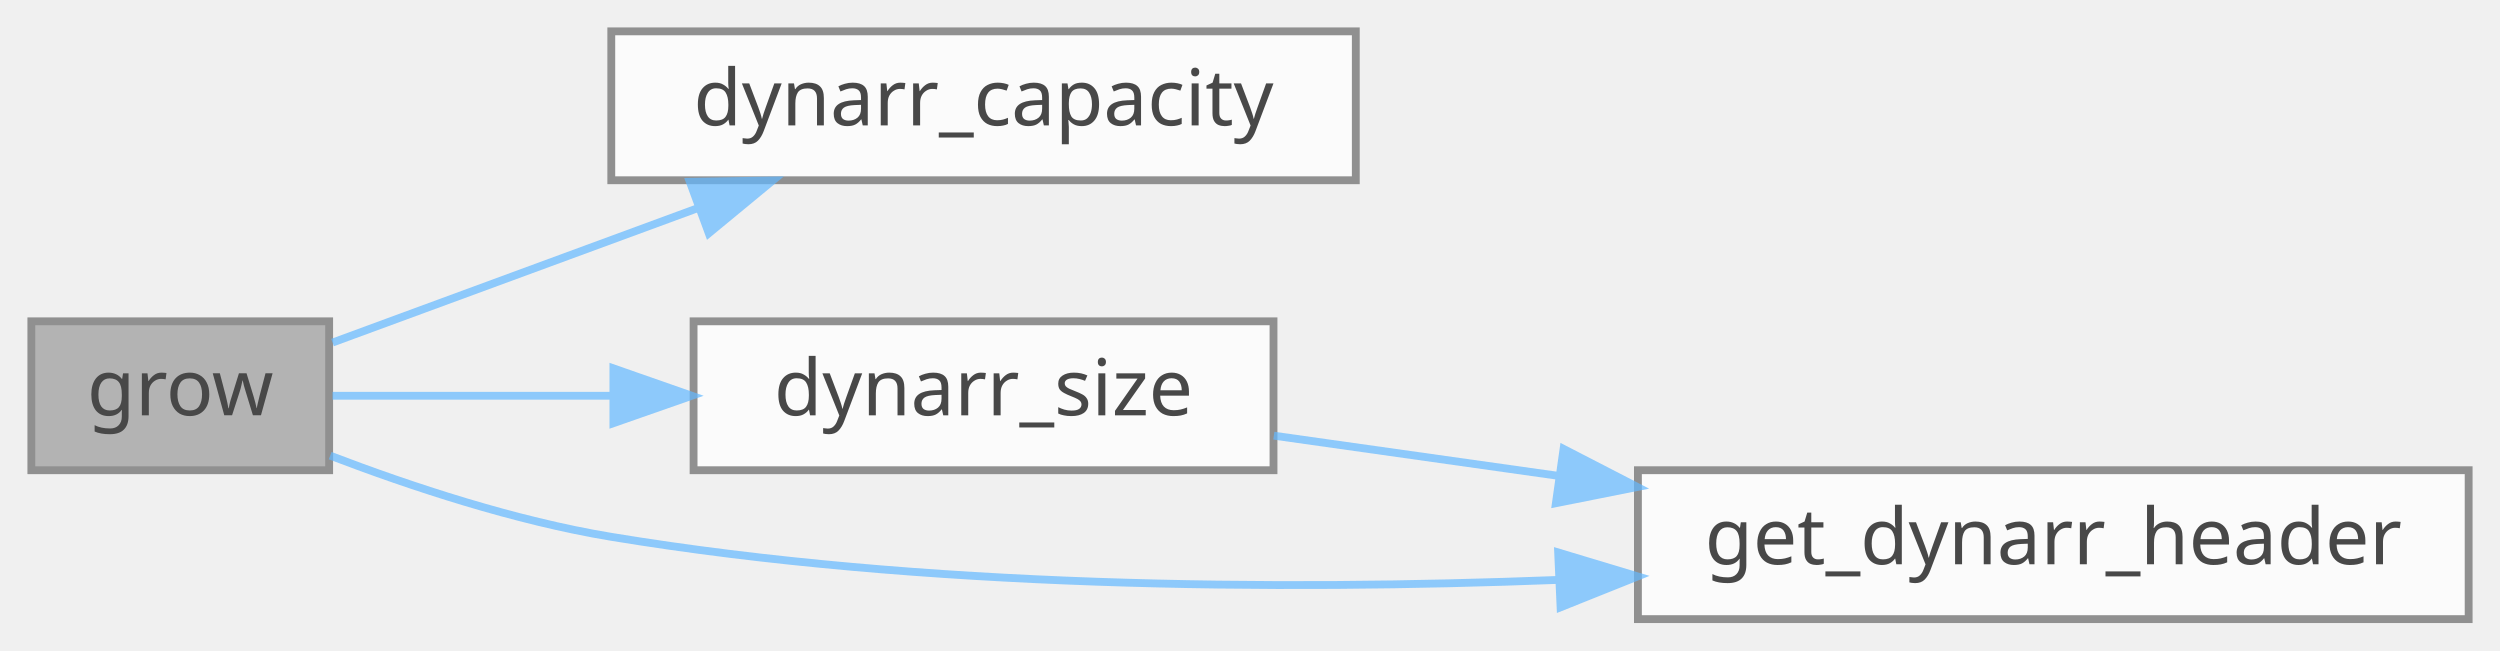
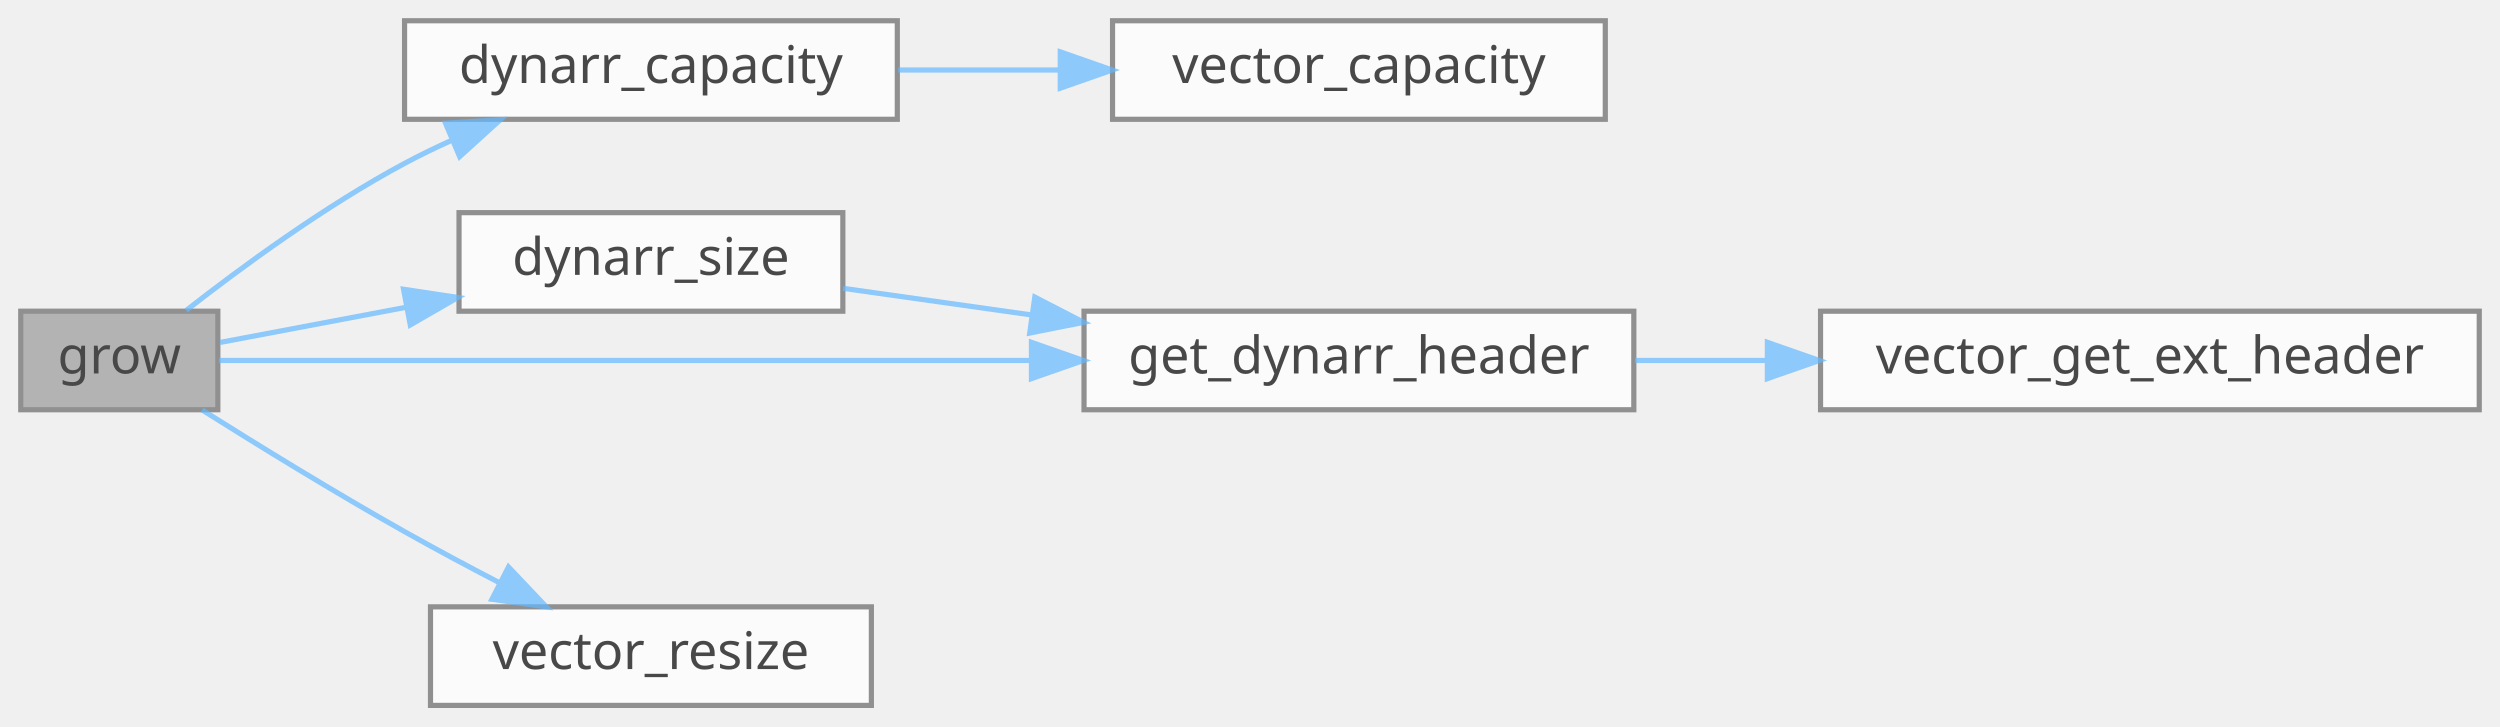
- <svg xmlns="http://www.w3.org/2000/svg" xmlns:xlink="http://www.w3.org/1999/xlink" width="319pt" height="83pt" viewBox="0.00 0.00 319.00 83.00">
+ <svg xmlns="http://www.w3.org/2000/svg" xmlns:xlink="http://www.w3.org/1999/xlink" width="482pt" height="140pt" viewBox="0.00 0.00 482.00 140.00">
  <svg id="main" version="1.1" xml:space="preserve">
    <style type="text/css">
.node, .edge {opacity: 0.7;}
.node.selected, .edge.selected {opacity: 1;}
.edge:hover path { stroke: red; }
.edge:hover polygon { stroke: red; fill: red; }
</style>
    <svg id="graph" class="graph">
-       <g id="graph0" class="graph" transform="scale(1 1) rotate(0) translate(4 79)">
+       <g id="graph0" class="graph" transform="scale(1 1) rotate(0) translate(4 136)">
        <g id="Node000001" class="node">
          <g id="a_Node000001">
            <a xlink:title=" ">
-               <polygon fill="#999999" stroke="#666666" points="38,-38 0,-38 0,-19 38,-19 38,-38" />
-               <text text-anchor="middle" x="19" y="-26" font-family="Mononoki" font-size="10.00">grow</text>
+               <polygon fill="#999999" stroke="#666666" points="38,-76 0,-76 0,-57 38,-57 38,-76" />
+               <text text-anchor="middle" x="19" y="-64" font-family="Mononoki" font-size="10.00">grow</text>
            </a>
          </g>
        </g>
        <g id="Node000002" class="node">
          <g id="a_Node000002">
            <a xlink:href="group__Dynarr__API.html#ga3ff11107726213a640d814b63cb123b2" target="_top" xlink:title=" ">
-               <polygon fill="white" stroke="#666666" points="169,-75 74,-75 74,-56 169,-56 169,-75" />
-               <text text-anchor="middle" x="121.5" y="-63" font-family="Mononoki" font-size="10.00">dynarr_capacity</text>
+               <polygon fill="white" stroke="#666666" points="169,-132 74,-132 74,-113 169,-113 169,-132" />
+               <text text-anchor="middle" x="121.5" y="-120" font-family="Mononoki" font-size="10.00">dynarr_capacity</text>
            </a>
          </g>
        </g>
        <g id="edge1_Node000001_Node000002" class="edge">
          <g id="a_edge1_Node000001_Node000002">
            <a xlink:title=" ">
-               <path fill="none" stroke="#63b8ff" d="M38.43,-35.29C51.48,-40.09 69.39,-46.68 85.14,-52.48" />
-               <polygon fill="#63b8ff" stroke="#63b8ff" points="84.02,-55.8 94.61,-55.97 86.44,-49.23 84.02,-55.8" />
+               <path fill="none" stroke="#63b8ff" d="M31.89,-76.15C42.48,-84.42 58.64,-96.28 74,-104.5 76.9,-106.05 79.96,-107.54 83.08,-108.95" />
+               <polygon fill="#63b8ff" stroke="#63b8ff" points="81.89,-112.25 92.47,-112.92 84.62,-105.8 81.89,-112.25" />
+             </a>
+           </g>
+         </g>
+         <g id="Node000004" class="node">
+           <g id="a_Node000004">
+             <a xlink:href="group__Dynarr__API.html#gaf5c43e2644d185b9b01065af34ed6e29" target="_top" xlink:title=" ">
+               <polygon fill="white" stroke="#666666" points="158.5,-95 84.5,-95 84.5,-76 158.5,-76 158.5,-95" />
+               <text text-anchor="middle" x="121.5" y="-83" font-family="Mononoki" font-size="10.00">dynarr_size</text>
+             </a>
+           </g>
+         </g>
+         <g id="edge3_Node000001_Node000004" class="edge">
+           <g id="a_edge3_Node000001_Node000004">
+             <a xlink:title=" ">
+               <path fill="none" stroke="#63b8ff" d="M38.43,-69.98C48.54,-71.9 61.56,-74.36 74.24,-76.75" />
+               <polygon fill="#63b8ff" stroke="#63b8ff" points="73.8,-80.23 84.27,-78.65 75.1,-73.35 73.8,-80.23" />
+             </a>
+           </g>
+         </g>
+         <g id="Node000005" class="node">
+           <g id="a_Node000005">
+             <a xlink:href="dynarr_8c.html#a73f42f3f25cd0920d8039d63ea31be07" target="_top" xlink:title=" ">
+               <polygon fill="white" stroke="#666666" points="311,-76 205,-76 205,-57 311,-57 311,-76" />
+               <text text-anchor="middle" x="258" y="-64" font-family="Mononoki" font-size="10.00">get_dynarr_header</text>
+             </a>
+           </g>
+         </g>
+         <g id="edge6_Node000001_Node000005" class="edge">
+           <g id="a_edge6_Node000001_Node000005">
+             <a xlink:title=" ">
+               <path fill="none" stroke="#63b8ff" d="M38.2,-66.5C71.23,-66.5 142.43,-66.5 194.68,-66.5" />
+               <polygon fill="#63b8ff" stroke="#63b8ff" points="194.86,-70 204.86,-66.5 194.86,-63 194.86,-70" />
+             </a>
+           </g>
+         </g>
+         <g id="Node000007" class="node">
+           <g id="a_Node000007">
+             <a target="_parent" xlink:href="https://evjeesm.github.io/vector/group__Vector__API.html#ga6e5077303af4dfe720af5a0608553922" xlink:title=" ">
+               <polygon fill="white" stroke="#666666" points="164,-19 79,-19 79,0 164,0 164,-19" />
+               <text text-anchor="middle" x="121.5" y="-7" font-family="Mononoki" font-size="10.00">vector_resize</text>
+             </a>
+           </g>
+         </g>
+         <g id="edge7_Node000001_Node000007" class="edge">
+           <g id="a_edge7_Node000001_Node000007">
+             <a xlink:title=" ">
+               <path fill="none" stroke="#63b8ff" d="M34.96,-56.96C45.7,-50.2 60.59,-41.04 74,-33.5 79.82,-30.23 86.13,-26.85 92.17,-23.71" />
+               <polygon fill="#63b8ff" stroke="#63b8ff" points="94.04,-26.69 101.33,-19 90.84,-20.46 94.04,-26.69" />
            </a>
          </g>
        </g>
        <g id="Node000003" class="node">
          <g id="a_Node000003">
-             <a xlink:href="group__Dynarr__API.html#gaf5c43e2644d185b9b01065af34ed6e29" target="_top" xlink:title=" ">
-               <polygon fill="white" stroke="#666666" points="158.5,-38 84.5,-38 84.5,-19 158.5,-19 158.5,-38" />
-               <text text-anchor="middle" x="121.5" y="-26" font-family="Mononoki" font-size="10.00">dynarr_size</text>
+             <a target="_parent" xlink:href="https://evjeesm.github.io/vector/group__Vector__API.html#gab24bd801f91d4ae1ac79b54430b0409f" xlink:title=" ">
+               <polygon fill="white" stroke="#666666" points="305.5,-132 210.5,-132 210.5,-113 305.5,-113 305.5,-132" />
+               <text text-anchor="middle" x="258" y="-120" font-family="Mononoki" font-size="10.00">vector_capacity</text>
            </a>
          </g>
        </g>
-         <g id="edge2_Node000001_Node000003" class="edge">
-           <g id="a_edge2_Node000001_Node000003">
+         <g id="edge2_Node000002_Node000003" class="edge">
+           <g id="a_edge2_Node000002_Node000003">
            <a xlink:title=" ">
-               <path fill="none" stroke="#63b8ff" d="M38.43,-28.5C48.54,-28.5 61.56,-28.5 74.24,-28.5" />
-               <polygon fill="#63b8ff" stroke="#63b8ff" points="74.27,-32 84.27,-28.5 74.27,-25 74.27,-32" />
+               <path fill="none" stroke="#63b8ff" d="M169.16,-122.5C179.18,-122.5 189.87,-122.5 200.22,-122.5" />
+               <polygon fill="#63b8ff" stroke="#63b8ff" points="200.42,-126 210.42,-122.5 200.42,-119 200.42,-126" />
            </a>
          </g>
        </g>
-         <g id="Node000004" class="node">
-           <g id="a_Node000004">
-             <a xlink:href="dynarr_8c.html#a73f42f3f25cd0920d8039d63ea31be07" target="_top" xlink:title=" ">
-               <polygon fill="white" stroke="#666666" points="311,-19 205,-19 205,0 311,0 311,-19" />
-               <text text-anchor="middle" x="258" y="-7" font-family="Mononoki" font-size="10.00">get_dynarr_header</text>
+         <g id="edge4_Node000004_Node000005" class="edge">
+           <g id="a_edge4_Node000004_Node000005">
+             <a xlink:title=" ">
+               <path fill="none" stroke="#63b8ff" d="M158.54,-80.41C169.78,-78.82 182.51,-77.02 195,-75.26" />
+               <polygon fill="#63b8ff" stroke="#63b8ff" points="195.51,-78.72 204.93,-73.86 194.53,-71.79 195.51,-78.72" />
            </a>
          </g>
        </g>
-         <g id="edge4_Node000001_Node000004" class="edge">
-           <g id="a_edge4_Node000001_Node000004">
-             <a xlink:title=" ">
-               <path fill="none" stroke="#63b8ff" d="M38.13,-20.86C48.44,-16.92 61.71,-12.53 74,-10.5 113.8,-3.93 159.14,-3.63 194.73,-5" />
-               <polygon fill="#63b8ff" stroke="#63b8ff" points="194.82,-8.51 204.97,-5.45 195.13,-1.51 194.82,-8.51" />
+         <g id="Node000006" class="node">
+           <g id="a_Node000006">
+             <a target="_parent" xlink:href="https://evjeesm.github.io/vector/group__Vector__API.html#gafc2e34dbacffe6480af8681fbf46e808" xlink:title=" ">
+               <polygon fill="white" stroke="#666666" points="474,-76 347,-76 347,-57 474,-57 474,-76" />
+               <text text-anchor="middle" x="410.5" y="-64" font-family="Mononoki" font-size="10.00">vector_get_ext_header</text>
            </a>
          </g>
        </g>
-         <g id="edge3_Node000003_Node000004" class="edge">
-           <g id="a_edge3_Node000003_Node000004">
+         <g id="edge5_Node000005_Node000006" class="edge">
+           <g id="a_edge5_Node000005_Node000006">
            <a xlink:title=" ">
-               <path fill="none" stroke="#63b8ff" d="M158.54,-23.41C169.78,-21.82 182.51,-20.02 195,-18.26" />
-               <polygon fill="#63b8ff" stroke="#63b8ff" points="195.51,-21.72 204.93,-16.86 194.53,-14.79 195.51,-21.72" />
+               <path fill="none" stroke="#63b8ff" d="M311.22,-66.5C319.45,-66.5 328.1,-66.5 336.7,-66.5" />
+               <polygon fill="#63b8ff" stroke="#63b8ff" points="336.75,-70 346.75,-66.5 336.75,-63 336.75,-70" />
            </a>
          </g>
        </g>
      </g>
    </svg>
  </svg>
  <style type="text/css">

[data-mouse-over-selected='false'] { opacity: 0.7; }
[data-mouse-over-selected='true']  { opacity: 1.0; }

</style>
</svg>
